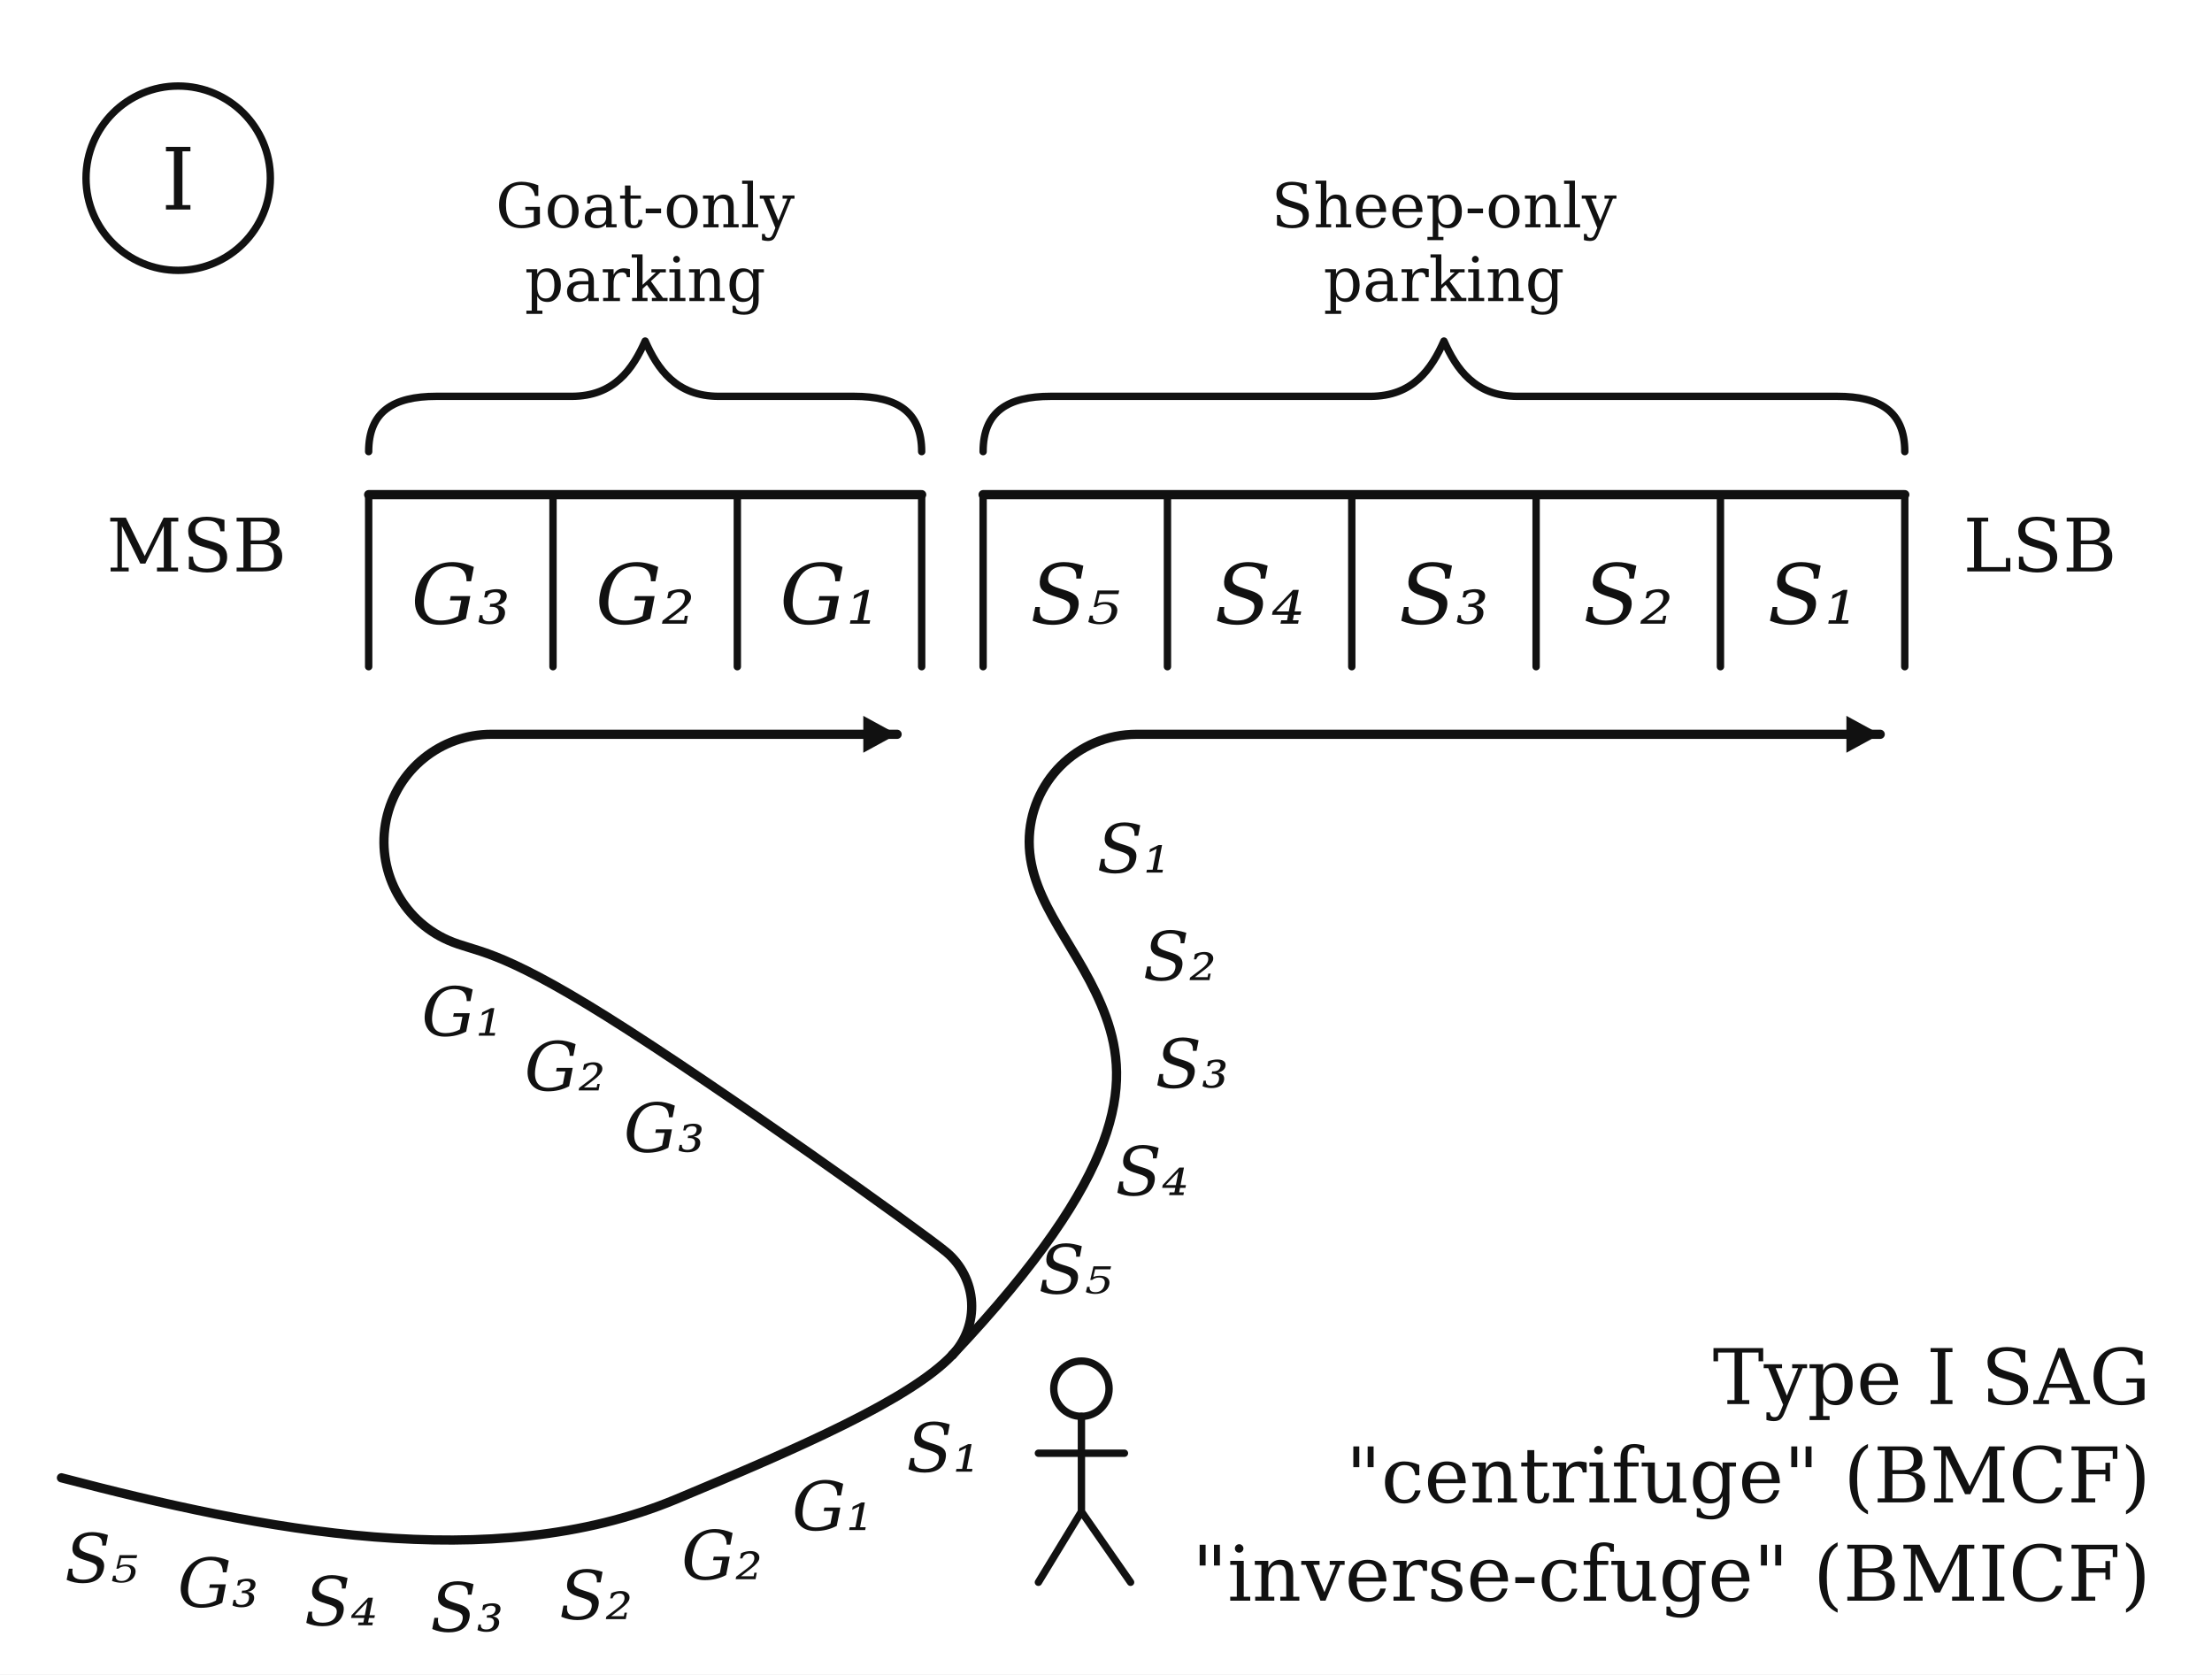
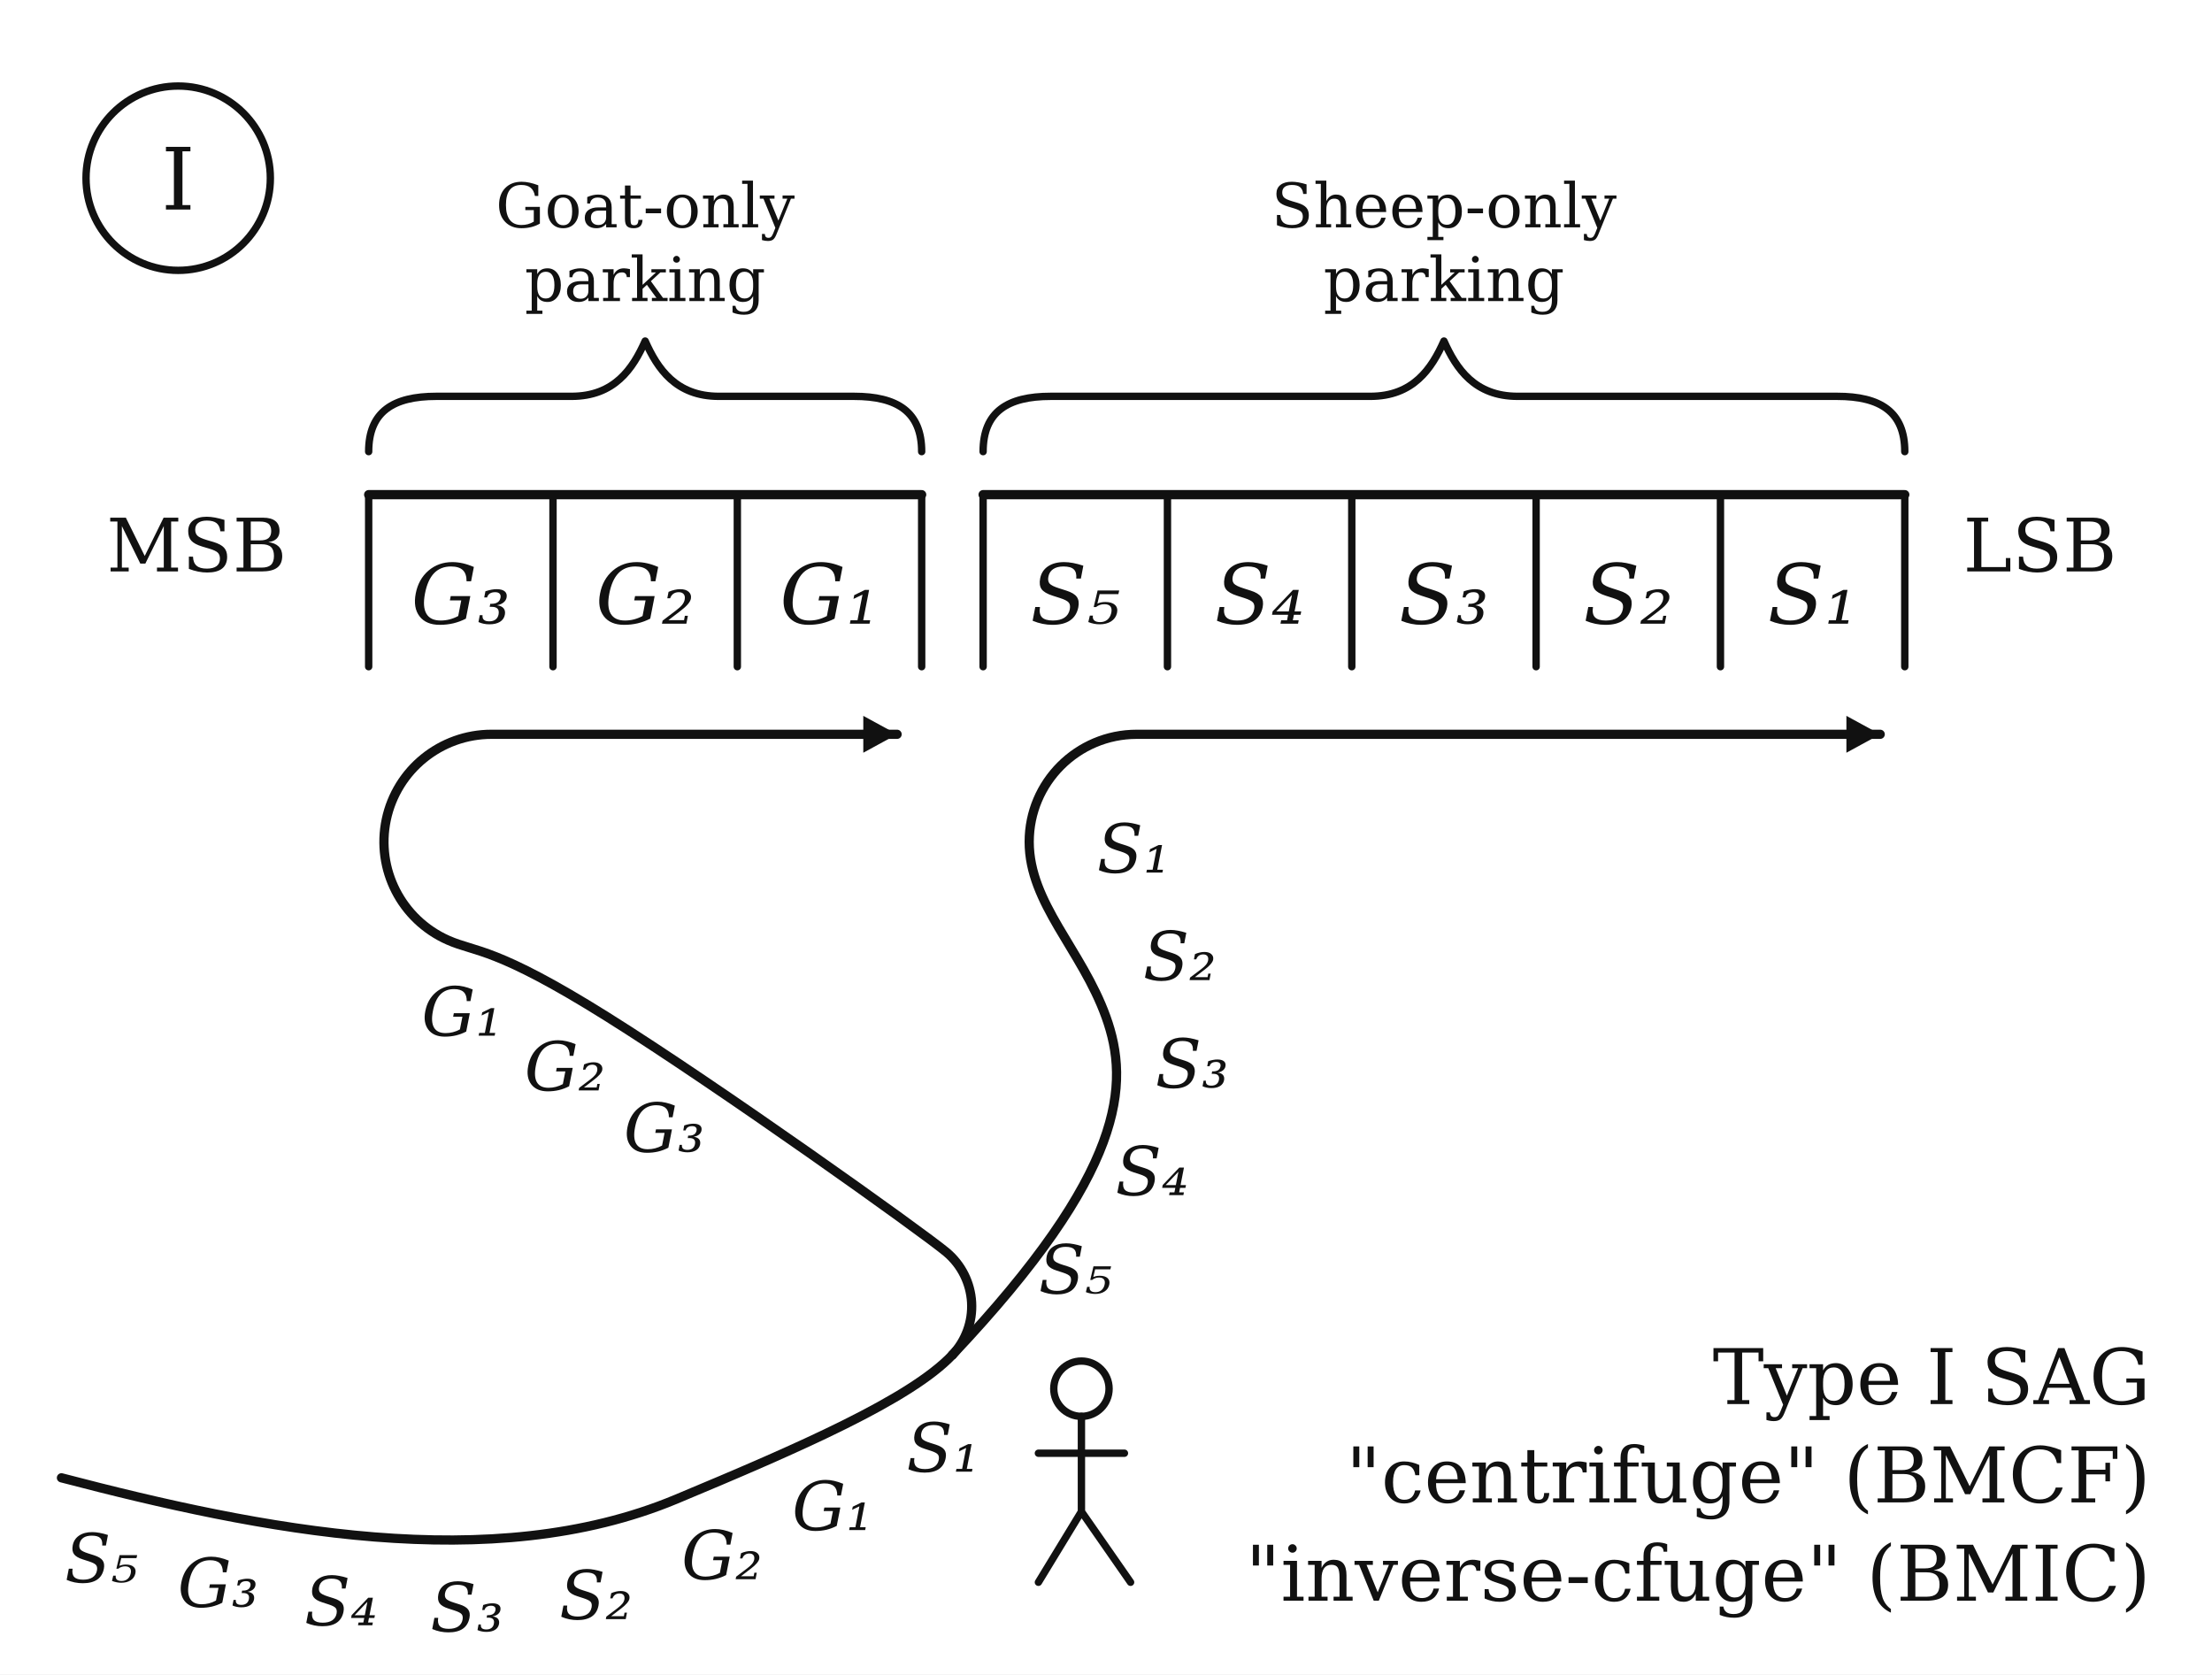
<svg xmlns="http://www.w3.org/2000/svg" width="720" height="545" viewBox="0 0 720 545" role="img" aria-labelledby="title desc">
  <defs>
    <style>
      .line { fill: none; stroke: #111; stroke-width: 3; stroke-linecap: round; stroke-linejoin: round; }
      .fine-line { fill: none; stroke: #111; stroke-width: 2.4; stroke-linecap: round; stroke-linejoin: round; }
      .label, .small-label, .token, .route-token, .panel-number, .caption { fill: #111; font-family: "DejaVu Serif", "Liberation Serif", serif; }
      .label { font-size: 24px; font-style: normal; }
      .small-label { font-size: 20px; font-style: normal; }
      .token { font-size: 27px; font-style: italic; text-anchor: middle; }
      .route-token { font-size: 22px; font-style: italic; text-anchor: middle; }
      .panel-number { font-size: 28px; font-style: normal; text-anchor: middle; }
      .caption { font-size: 25px; font-style: normal; text-anchor: end; }
    </style>
    <marker id="arrow" markerWidth="12" markerHeight="12" refX="10" refY="6" orient="auto" markerUnits="userSpaceOnUse">
      <path d="M0 0 L11 6 L0 12 Z" fill="#111" />
    </marker>
  </defs>
  <rect width="720" height="545" fill="#fff" />
  <g transform="translate(10 10)">
    <circle cx="48" cy="48" r="30" fill="none" stroke="#111" stroke-width="2.4" />
    <text class="panel-number" x="48" y="58.2">I</text>
    <text class="small-label" x="200" y="64" text-anchor="middle">Goat-only</text>
    <text class="small-label" x="200" y="88" text-anchor="middle">parking</text>
    <path class="fine-line" fill="none" d="M110 137 C110 124 118 119 132 119 H176 C190 119 196 110 200 101 C204 110 210 119 224 119 H268 C282 119 290 124 290 137" />
    <text class="small-label" x="460" y="64" text-anchor="middle">Sheep-only</text>
    <text class="small-label" x="460" y="88" text-anchor="middle">parking</text>
    <path class="fine-line" fill="none" d="M310 137 C310 124 318 119 332 119 H436 C450 119 456 110 460 101 C464 110 470 119 484 119 H588 C602 119 610 124 610 137" />
    <path class="line" fill="none" d="M110 151 H290 M310 151 H610" />
    <path class="fine-line" fill="none" d="M110 151 V207 M170 151 V207 M230 151 V207 M290 151 V207" />
    <path class="fine-line" fill="none" d="M310 151 V207 M370 151 V207 M430 151 V207 M490 151 V207 M550 151 V207 M610 151 V207" />
    <text class="label" x="54" y="176" text-anchor="middle">MSB</text>
    <text class="label" x="654" y="176" text-anchor="middle">LSB</text>
    <text class="token" x="140" y="193">G₃</text>
    <text class="token" x="200" y="193">G₂</text>
    <text class="token" x="260" y="193">G₁</text>
    <text class="token" x="340" y="193">S₅</text>
    <text class="token" x="400" y="193">S₄</text>
    <text class="token" x="460" y="193">S₃</text>
    <text class="token" x="520" y="193">S₂</text>
    <text class="token" x="580" y="193">S₁</text>
    <path d="M282 229 L271 223 L271 235 Z" fill="#111" />
    <path d="M602 229 L591 223 L591 235 Z" fill="#111" />
    <path class="line" fill="none" d="M300 431 C356.429 371.276 357.857 342.819 350 321 C342.143 299.181 325 284 325 264 A35 35 0 0 1 360 229 H602" />
    <text class="route-token" x="340" y="411">S₅</text>
    <text class="route-token" x="365" y="379">S₄</text>
    <text class="route-token" x="378" y="344">S₃</text>
    <text class="route-token" x="374" y="309">S₂</text>
    <text class="route-token" x="359" y="274">S₁</text>
    <path class="line" fill="none" d="M300 431 A23 23 0 0 0 298.1 397.6 C290.449 391.161 223.889 343.662 187.512 320.884 C151.136 298.107 144.943 300.051 135.8 296 A35 35 0 0 1 150 229 H282" />
    <text class="route-token" x="206.2" y="364.9">G₃</text>
    <text class="route-token" x="173.9" y="344.9">G₂</text>
    <text class="route-token" x="140.4" y="327.1">G₁</text>
    <path class="line" fill="none" d="M10 471 C75 488 150 503 210 478 C250 461.3 286.3 445.5 300 431" />
    <text class="route-token" x="23" y="505">S₅</text>
    <text class="route-token" x="61" y="513">G₃</text>
    <text class="route-token" x="101" y="519">S₄</text>
    <text class="route-token" x="142" y="521">S₃</text>
    <text class="route-token" x="184" y="517">S₂</text>
    <text class="route-token" x="225" y="504">G₂</text>
    <text class="route-token" x="261" y="488">G₁</text>
    <text class="route-token" x="297" y="469">S₁</text>
    <circle cx="342" cy="442" r="9" fill="none" stroke="#111" stroke-width="2.4" />
    <path class="fine-line" fill="none" d="M342 451 V482 M328 463 H356 M342 482 L328 505 M342 482 L358 505" />
    <text class="caption" x="690" y="447">Type I SAG</text>
    <text class="caption" x="690" y="479">​"centrifuge" (BMCF)​</text>
-     <text class="caption" x="690" y="511">​"inverse-cfuge" (BMICF)​</text>
+     <text class="caption" x="690" y="511">​"inverse-cfuge" (BMIC)​</text>
  </g>
</svg>
